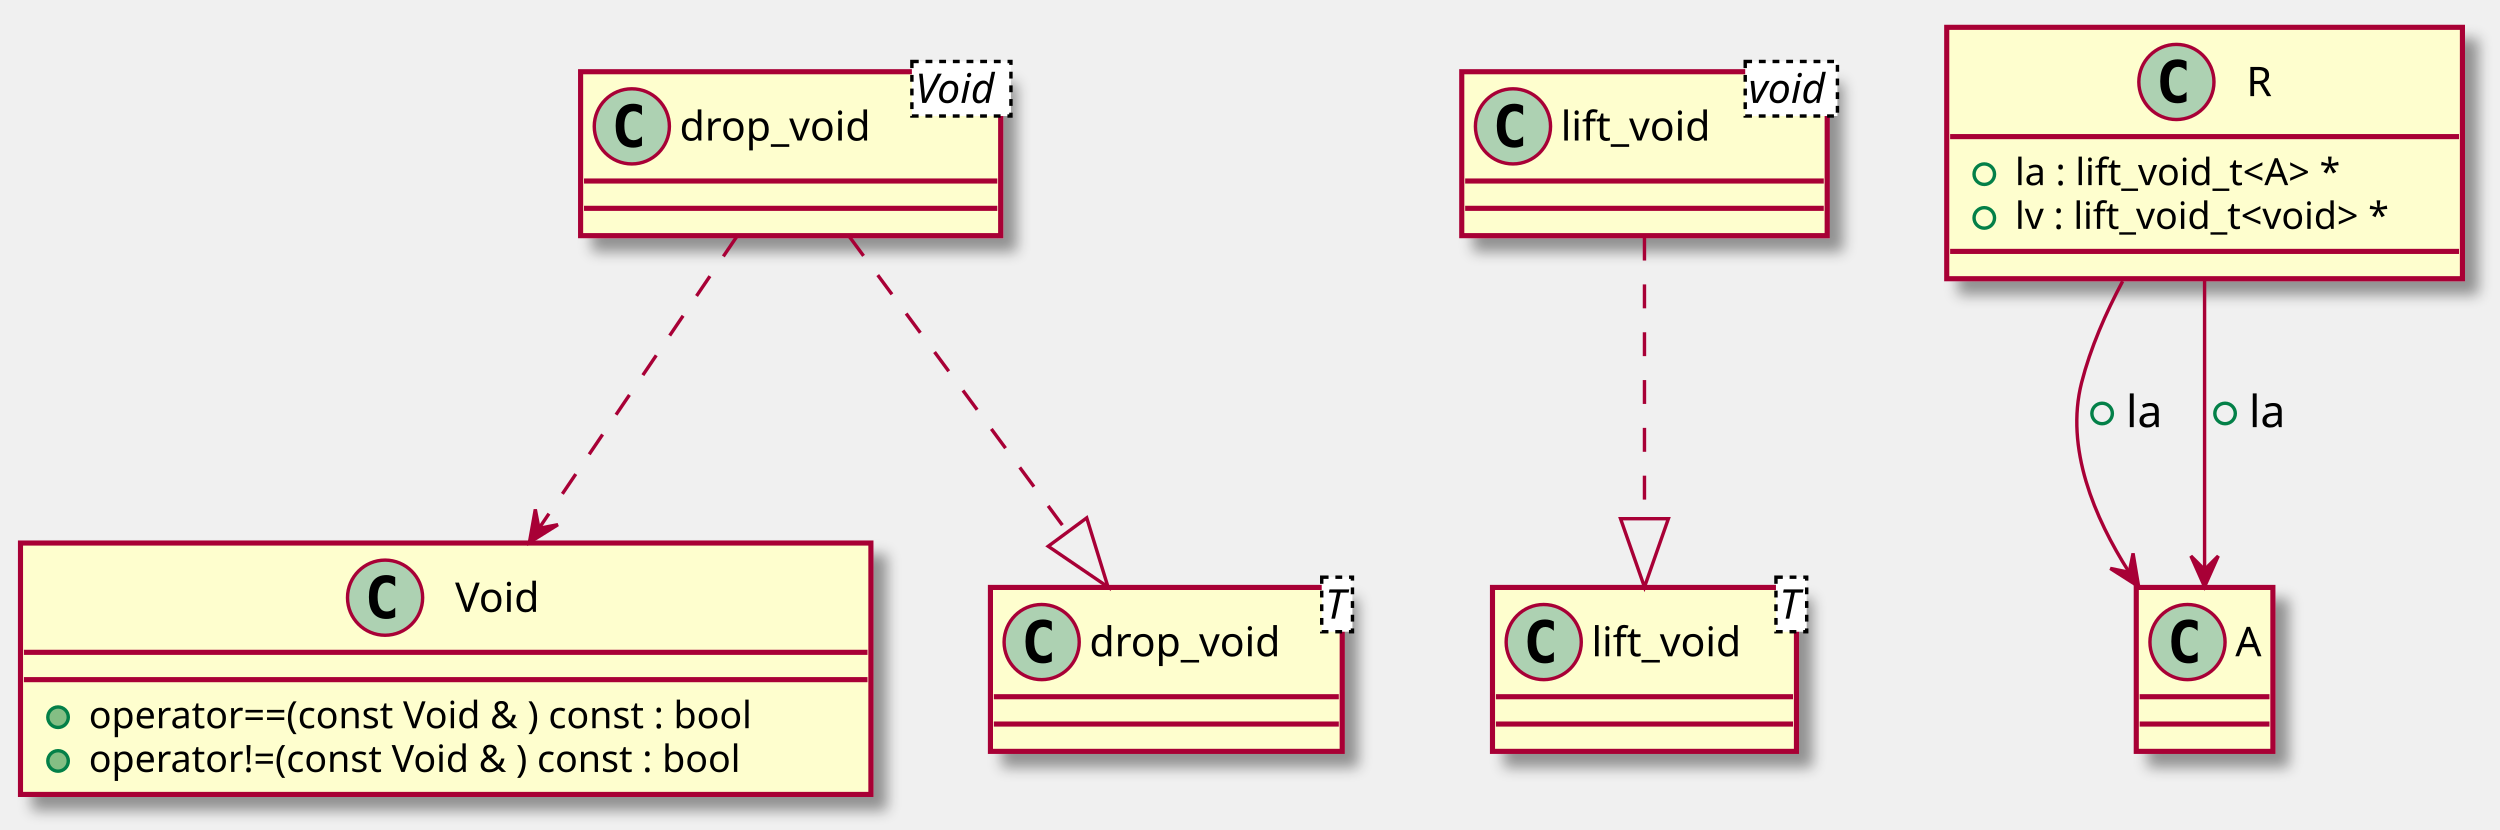
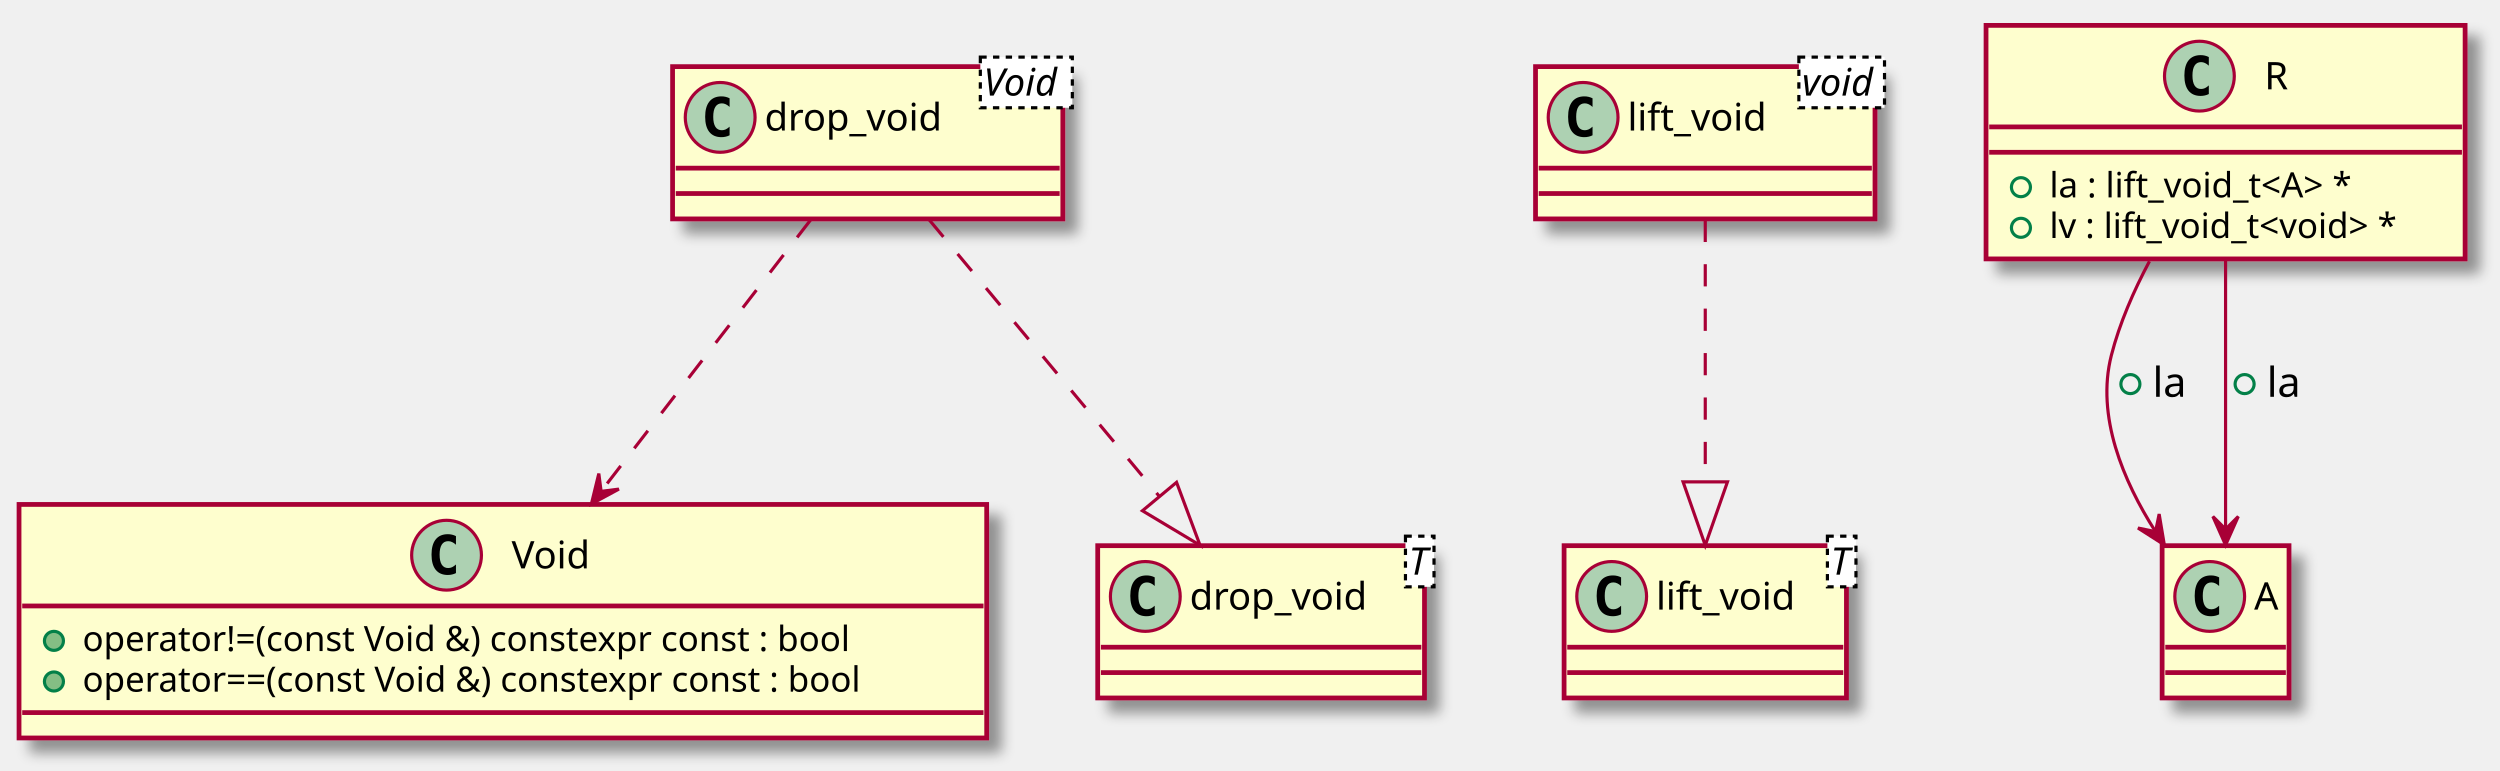
- <svg xmlns="http://www.w3.org/2000/svg" xmlns:xlink="http://www.w3.org/1999/xlink" contentScriptType="application/ecmascript" contentStyleType="text/css" height="243px" preserveAspectRatio="none" style="width:732px;height:243px;" version="1.1" viewBox="0 0 732 243" width="732px" zoomAndPan="magnify">
+ <svg xmlns="http://www.w3.org/2000/svg" xmlns:xlink="http://www.w3.org/1999/xlink" contentScriptType="application/ecmascript" contentStyleType="text/css" height="243px" preserveAspectRatio="none" style="width:788px;height:243px;" version="1.1" viewBox="0 0 788 243" width="788px" zoomAndPan="magnify">
  <defs>
-     <filter height="300%" id="fjawej9tub271" width="300%" x="-1" y="-1">
+     <filter height="300%" id="f1nk52a284325w" width="300%" x="-1" y="-1">
      <feGaussianBlur result="blurOut" stdDeviation="2.0" />
      <feColorMatrix in="blurOut" result="blurOut2" type="matrix" values="0 0 0 0 0 0 0 0 0 0 0 0 0 0 0 0 0 0 .4 0" />
      <feOffset dx="4.0" dy="4.0" in="blurOut2" result="blurOut3" />
      <feBlend in="SourceGraphic" in2="blurOut3" mode="normal" />
    </filter>
    <style type="text/css">a:hover { text-decoration: underline; }</style>
  </defs>
  <g>
-     <a href="https://github.com/bkryza/clang-uml/blob/81c7ce71df127267f3c56571e7dd3dd3b8159f4e/tests/t00034/t00034.cc#L9" target="_top" title="Void" xlink:actuate="onRequest" xlink:href="https://github.com/bkryza/clang-uml/blob/81c7ce71df127267f3c56571e7dd3dd3b8159f4e/tests/t00034/t00034.cc#L9" xlink:show="new" xlink:title="Void" xlink:type="simple">
-       <rect fill="#FEFECE" filter="url(#fjawej9tub271)" height="73.609" id="C_0001704456490210873213" style="stroke: #A80036; stroke-width: 1.5;" width="249" x="6" y="159" />
-       <ellipse cx="112.75" cy="175" fill="#ADD1B2" rx="11" ry="11" style="stroke: #A80036; stroke-width: 1.0;" />
-       <path d="M115.719,180.641 Q115.141,180.938 114.5,181.078 Q113.859,181.234 113.156,181.234 Q110.656,181.234 109.328,179.594 Q108.016,177.938 108.016,174.812 Q108.016,171.688 109.328,170.031 Q110.656,168.375 113.156,168.375 Q113.859,168.375 114.5,168.531 Q115.156,168.688 115.719,168.984 L115.719,171.703 Q115.094,171.125 114.5,170.859 Q113.906,170.578 113.281,170.578 Q111.938,170.578 111.25,171.656 Q110.562,172.719 110.562,174.812 Q110.562,176.906 111.25,177.984 Q111.938,179.047 113.281,179.047 Q113.906,179.047 114.5,178.781 Q115.094,178.5 115.719,177.922 L115.719,180.641 Z " />
-       <text fill="#000000" font-family="sans-serif" font-size="12" lengthAdjust="spacingAndGlyphs" textLength="27" x="133.25" y="179.154">Void</text>
-       <line style="stroke: #A80036; stroke-width: 1.5;" x1="7" x2="254" y1="191" y2="191" />
-       <line style="stroke: #A80036; stroke-width: 1.5;" x1="7" x2="254" y1="199" y2="199" />
-       <ellipse cx="17" cy="210" fill="#84BE84" rx="3" ry="3" style="stroke: #038048; stroke-width: 1.0;" />
-       <text fill="#000000" font-family="sans-serif" font-size="11" lengthAdjust="spacingAndGlyphs" textLength="223" x="26" y="213.21">operator==(const Void &amp; ) const : bool</text>
-       <ellipse cx="17" cy="222.805" fill="#84BE84" rx="3" ry="3" style="stroke: #038048; stroke-width: 1.0;" />
-       <text fill="#000000" font-family="sans-serif" font-size="11" lengthAdjust="spacingAndGlyphs" textLength="217" x="26" y="226.015">operator!=(const Void &amp; ) const : bool</text>
+     <a href="https://github.com/bkryza/clang-uml/blob/75d1daac310c92e43d8a897cdb7db4aad61e4a3c/tests/t00034/t00034.cc#L9" target="_top" title="Void" xlink:actuate="onRequest" xlink:href="https://github.com/bkryza/clang-uml/blob/75d1daac310c92e43d8a897cdb7db4aad61e4a3c/tests/t00034/t00034.cc#L9" xlink:show="new" xlink:title="Void" xlink:type="simple">
+       <rect fill="#FEFECE" filter="url(#f1nk52a284325w)" height="73.609" id="C_0001704456490210873213" style="stroke: #A80036; stroke-width: 1.5;" width="305" x="6" y="159" />
+       <ellipse cx="140.75" cy="175" fill="#ADD1B2" rx="11" ry="11" style="stroke: #A80036; stroke-width: 1.0;" />
+       <path d="M143.719,180.641 Q143.141,180.938 142.5,181.078 Q141.859,181.234 141.156,181.234 Q138.656,181.234 137.328,179.594 Q136.016,177.938 136.016,174.812 Q136.016,171.688 137.328,170.031 Q138.656,168.375 141.156,168.375 Q141.859,168.375 142.5,168.531 Q143.156,168.688 143.719,168.984 L143.719,171.703 Q143.094,171.125 142.5,170.859 Q141.906,170.578 141.281,170.578 Q139.938,170.578 139.25,171.656 Q138.562,172.719 138.562,174.812 Q138.562,176.906 139.25,177.984 Q139.938,179.047 141.281,179.047 Q141.906,179.047 142.5,178.781 Q143.094,178.5 143.719,177.922 L143.719,180.641 Z " />
+       <text fill="#000000" font-family="sans-serif" font-size="12" lengthAdjust="spacingAndGlyphs" textLength="27" x="161.25" y="179.154">Void</text>
+       <line style="stroke: #A80036; stroke-width: 1.5;" x1="7" x2="310" y1="191" y2="191" />
+       <ellipse cx="17" cy="202" fill="#84BE84" rx="3" ry="3" style="stroke: #038048; stroke-width: 1.0;" />
+       <text fill="#000000" font-family="sans-serif" font-size="11" lengthAdjust="spacingAndGlyphs" textLength="273" x="26" y="205.21">operator!=(const Void &amp;) constexpr const : bool</text>
+       <ellipse cx="17" cy="214.805" fill="#84BE84" rx="3" ry="3" style="stroke: #038048; stroke-width: 1.0;" />
+       <text fill="#000000" font-family="sans-serif" font-size="11" lengthAdjust="spacingAndGlyphs" textLength="279" x="26" y="218.015">operator==(const Void &amp;) constexpr const : bool</text>
+       <line style="stroke: #A80036; stroke-width: 1.5;" x1="7" x2="310" y1="224.609" y2="224.609" />
    </a>
-     <a href="https://github.com/bkryza/clang-uml/blob/81c7ce71df127267f3c56571e7dd3dd3b8159f4e/tests/t00034/t00034.cc#L16" target="_top" title="lift_void" xlink:actuate="onRequest" xlink:href="https://github.com/bkryza/clang-uml/blob/81c7ce71df127267f3c56571e7dd3dd3b8159f4e/tests/t00034/t00034.cc#L16" xlink:show="new" xlink:title="lift_void" xlink:type="simple">
-       <rect fill="#FEFECE" filter="url(#fjawej9tub271)" height="48" id="C_0000867472442996685316" style="stroke: #A80036; stroke-width: 1.5;" width="89" x="437" y="172" />
-       <ellipse cx="452" cy="188" fill="#ADD1B2" rx="11" ry="11" style="stroke: #A80036; stroke-width: 1.0;" />
-       <path d="M454.969,193.641 Q454.391,193.938 453.75,194.078 Q453.109,194.234 452.406,194.234 Q449.906,194.234 448.578,192.594 Q447.266,190.938 447.266,187.812 Q447.266,184.688 448.578,183.031 Q449.906,181.375 452.406,181.375 Q453.109,181.375 453.75,181.531 Q454.406,181.688 454.969,181.984 L454.969,184.703 Q454.344,184.125 453.75,183.859 Q453.156,183.578 452.531,183.578 Q451.188,183.578 450.5,184.656 Q449.812,185.719 449.812,187.812 Q449.812,189.906 450.5,190.984 Q451.188,192.047 452.531,192.047 Q453.156,192.047 453.75,191.781 Q454.344,191.5 454.969,190.922 L454.969,193.641 Z " />
-       <text fill="#000000" font-family="sans-serif" font-size="12" lengthAdjust="spacingAndGlyphs" textLength="46" x="466" y="192.154">lift_void</text>
-       <rect fill="#FFFFFF" height="15.969" style="stroke: #000000; stroke-width: 1.0; stroke-dasharray: 2.0,2.0;" width="9" x="520" y="169" />
-       <text fill="#000000" font-family="sans-serif" font-size="12" font-style="italic" lengthAdjust="spacingAndGlyphs" textLength="7" x="521" y="181.139">T</text>
-       <line style="stroke: #A80036; stroke-width: 1.5;" x1="438" x2="525" y1="204" y2="204" />
-       <line style="stroke: #A80036; stroke-width: 1.5;" x1="438" x2="525" y1="212" y2="212" />
+     <a href="https://github.com/bkryza/clang-uml/blob/75d1daac310c92e43d8a897cdb7db4aad61e4a3c/tests/t00034/t00034.cc#L16" target="_top" title="lift_void" xlink:actuate="onRequest" xlink:href="https://github.com/bkryza/clang-uml/blob/75d1daac310c92e43d8a897cdb7db4aad61e4a3c/tests/t00034/t00034.cc#L16" xlink:show="new" xlink:title="lift_void" xlink:type="simple">
+       <rect fill="#FEFECE" filter="url(#f1nk52a284325w)" height="48" id="C_0000867472442996685316" style="stroke: #A80036; stroke-width: 1.5;" width="89" x="493" y="172" />
+       <ellipse cx="508" cy="188" fill="#ADD1B2" rx="11" ry="11" style="stroke: #A80036; stroke-width: 1.0;" />
+       <path d="M510.969,193.641 Q510.391,193.938 509.75,194.078 Q509.109,194.234 508.406,194.234 Q505.906,194.234 504.578,192.594 Q503.266,190.938 503.266,187.812 Q503.266,184.688 504.578,183.031 Q505.906,181.375 508.406,181.375 Q509.109,181.375 509.75,181.531 Q510.406,181.688 510.969,181.984 L510.969,184.703 Q510.344,184.125 509.75,183.859 Q509.156,183.578 508.531,183.578 Q507.188,183.578 506.5,184.656 Q505.812,185.719 505.812,187.812 Q505.812,189.906 506.5,190.984 Q507.188,192.047 508.531,192.047 Q509.156,192.047 509.75,191.781 Q510.344,191.5 510.969,190.922 L510.969,193.641 Z " />
+       <text fill="#000000" font-family="sans-serif" font-size="12" lengthAdjust="spacingAndGlyphs" textLength="46" x="522" y="192.154">lift_void</text>
+       <rect fill="#FFFFFF" height="15.969" style="stroke: #000000; stroke-width: 1.0; stroke-dasharray: 2.0,2.0;" width="9" x="576" y="169" />
+       <text fill="#000000" font-family="sans-serif" font-size="12" font-style="italic" lengthAdjust="spacingAndGlyphs" textLength="7" x="577" y="181.139">T</text>
+       <line style="stroke: #A80036; stroke-width: 1.5;" x1="494" x2="581" y1="204" y2="204" />
+       <line style="stroke: #A80036; stroke-width: 1.5;" x1="494" x2="581" y1="212" y2="212" />
    </a>
-     <a href="https://github.com/bkryza/clang-uml/blob/81c7ce71df127267f3c56571e7dd3dd3b8159f4e/tests/t00034/t00034.cc#L20" target="_top" title="lift_void" xlink:actuate="onRequest" xlink:href="https://github.com/bkryza/clang-uml/blob/81c7ce71df127267f3c56571e7dd3dd3b8159f4e/tests/t00034/t00034.cc#L20" xlink:show="new" xlink:title="lift_void" xlink:type="simple">
-       <rect fill="#FEFECE" filter="url(#fjawej9tub271)" height="48" id="C_0000126450862226197239" style="stroke: #A80036; stroke-width: 1.5;" width="107" x="428" y="21" />
-       <ellipse cx="443" cy="37" fill="#ADD1B2" rx="11" ry="11" style="stroke: #A80036; stroke-width: 1.0;" />
-       <path d="M445.969,42.641 Q445.391,42.938 444.75,43.078 Q444.109,43.234 443.406,43.234 Q440.906,43.234 439.578,41.594 Q438.266,39.938 438.266,36.812 Q438.266,33.688 439.578,32.031 Q440.906,30.375 443.406,30.375 Q444.109,30.375 444.75,30.531 Q445.406,30.688 445.969,30.984 L445.969,33.703 Q445.344,33.125 444.75,32.859 Q444.156,32.578 443.531,32.578 Q442.188,32.578 441.5,33.656 Q440.812,34.719 440.812,36.812 Q440.812,38.906 441.5,39.984 Q442.188,41.047 443.531,41.047 Q444.156,41.047 444.75,40.781 Q445.344,40.5 445.969,39.922 L445.969,42.641 Z " />
-       <text fill="#000000" font-family="sans-serif" font-size="12" lengthAdjust="spacingAndGlyphs" textLength="46" x="457" y="41.154">lift_void</text>
-       <rect fill="#FFFFFF" height="15.969" style="stroke: #000000; stroke-width: 1.0; stroke-dasharray: 2.0,2.0;" width="27" x="511" y="18" />
-       <text fill="#000000" font-family="sans-serif" font-size="12" font-style="italic" lengthAdjust="spacingAndGlyphs" textLength="25" x="512" y="30.139">void</text>
-       <line style="stroke: #A80036; stroke-width: 1.5;" x1="429" x2="534" y1="53" y2="53" />
-       <line style="stroke: #A80036; stroke-width: 1.5;" x1="429" x2="534" y1="61" y2="61" />
+     <a href="https://github.com/bkryza/clang-uml/blob/75d1daac310c92e43d8a897cdb7db4aad61e4a3c/tests/t00034/t00034.cc#L20" target="_top" title="lift_void" xlink:actuate="onRequest" xlink:href="https://github.com/bkryza/clang-uml/blob/75d1daac310c92e43d8a897cdb7db4aad61e4a3c/tests/t00034/t00034.cc#L20" xlink:show="new" xlink:title="lift_void" xlink:type="simple">
+       <rect fill="#FEFECE" filter="url(#f1nk52a284325w)" height="48" id="C_0000126450862226197239" style="stroke: #A80036; stroke-width: 1.5;" width="107" x="484" y="21" />
+       <ellipse cx="499" cy="37" fill="#ADD1B2" rx="11" ry="11" style="stroke: #A80036; stroke-width: 1.0;" />
+       <path d="M501.969,42.641 Q501.391,42.938 500.75,43.078 Q500.109,43.234 499.406,43.234 Q496.906,43.234 495.578,41.594 Q494.266,39.938 494.266,36.812 Q494.266,33.688 495.578,32.031 Q496.906,30.375 499.406,30.375 Q500.109,30.375 500.75,30.531 Q501.406,30.688 501.969,30.984 L501.969,33.703 Q501.344,33.125 500.75,32.859 Q500.156,32.578 499.531,32.578 Q498.188,32.578 497.5,33.656 Q496.812,34.719 496.812,36.812 Q496.812,38.906 497.5,39.984 Q498.188,41.047 499.531,41.047 Q500.156,41.047 500.75,40.781 Q501.344,40.5 501.969,39.922 L501.969,42.641 Z " />
+       <text fill="#000000" font-family="sans-serif" font-size="12" lengthAdjust="spacingAndGlyphs" textLength="46" x="513" y="41.154">lift_void</text>
+       <rect fill="#FFFFFF" height="15.969" style="stroke: #000000; stroke-width: 1.0; stroke-dasharray: 2.0,2.0;" width="27" x="567" y="18" />
+       <text fill="#000000" font-family="sans-serif" font-size="12" font-style="italic" lengthAdjust="spacingAndGlyphs" textLength="25" x="568" y="30.139">void</text>
+       <line style="stroke: #A80036; stroke-width: 1.5;" x1="485" x2="590" y1="53" y2="53" />
+       <line style="stroke: #A80036; stroke-width: 1.5;" x1="485" x2="590" y1="61" y2="61" />
    </a>
-     <a href="https://github.com/bkryza/clang-uml/blob/81c7ce71df127267f3c56571e7dd3dd3b8159f4e/tests/t00034/t00034.cc#L33" target="_top" title="drop_void" xlink:actuate="onRequest" xlink:href="https://github.com/bkryza/clang-uml/blob/81c7ce71df127267f3c56571e7dd3dd3b8159f4e/tests/t00034/t00034.cc#L33" xlink:show="new" xlink:title="drop_void" xlink:type="simple">
-       <rect fill="#FEFECE" filter="url(#fjawej9tub271)" height="48" id="C_0001578745816100337706" style="stroke: #A80036; stroke-width: 1.5;" width="103" x="290" y="172" />
-       <ellipse cx="305" cy="188" fill="#ADD1B2" rx="11" ry="11" style="stroke: #A80036; stroke-width: 1.0;" />
-       <path d="M307.969,193.641 Q307.391,193.938 306.75,194.078 Q306.109,194.234 305.406,194.234 Q302.906,194.234 301.578,192.594 Q300.266,190.938 300.266,187.812 Q300.266,184.688 301.578,183.031 Q302.906,181.375 305.406,181.375 Q306.109,181.375 306.75,181.531 Q307.406,181.688 307.969,181.984 L307.969,184.703 Q307.344,184.125 306.75,183.859 Q306.156,183.578 305.531,183.578 Q304.188,183.578 303.5,184.656 Q302.812,185.719 302.812,187.812 Q302.812,189.906 303.5,190.984 Q304.188,192.047 305.531,192.047 Q306.156,192.047 306.75,191.781 Q307.344,191.5 307.969,190.922 L307.969,193.641 Z " />
-       <text fill="#000000" font-family="sans-serif" font-size="12" lengthAdjust="spacingAndGlyphs" textLength="60" x="319" y="192.154">drop_void</text>
-       <rect fill="#FFFFFF" height="15.969" style="stroke: #000000; stroke-width: 1.0; stroke-dasharray: 2.0,2.0;" width="9" x="387" y="169" />
-       <text fill="#000000" font-family="sans-serif" font-size="12" font-style="italic" lengthAdjust="spacingAndGlyphs" textLength="7" x="388" y="181.139">T</text>
-       <line style="stroke: #A80036; stroke-width: 1.5;" x1="291" x2="392" y1="204" y2="204" />
-       <line style="stroke: #A80036; stroke-width: 1.5;" x1="291" x2="392" y1="212" y2="212" />
+     <a href="https://github.com/bkryza/clang-uml/blob/75d1daac310c92e43d8a897cdb7db4aad61e4a3c/tests/t00034/t00034.cc#L33" target="_top" title="drop_void" xlink:actuate="onRequest" xlink:href="https://github.com/bkryza/clang-uml/blob/75d1daac310c92e43d8a897cdb7db4aad61e4a3c/tests/t00034/t00034.cc#L33" xlink:show="new" xlink:title="drop_void" xlink:type="simple">
+       <rect fill="#FEFECE" filter="url(#f1nk52a284325w)" height="48" id="C_0001578745816100337706" style="stroke: #A80036; stroke-width: 1.5;" width="103" x="346" y="172" />
+       <ellipse cx="361" cy="188" fill="#ADD1B2" rx="11" ry="11" style="stroke: #A80036; stroke-width: 1.0;" />
+       <path d="M363.969,193.641 Q363.391,193.938 362.75,194.078 Q362.109,194.234 361.406,194.234 Q358.906,194.234 357.578,192.594 Q356.266,190.938 356.266,187.812 Q356.266,184.688 357.578,183.031 Q358.906,181.375 361.406,181.375 Q362.109,181.375 362.75,181.531 Q363.406,181.688 363.969,181.984 L363.969,184.703 Q363.344,184.125 362.75,183.859 Q362.156,183.578 361.531,183.578 Q360.188,183.578 359.5,184.656 Q358.812,185.719 358.812,187.812 Q358.812,189.906 359.5,190.984 Q360.188,192.047 361.531,192.047 Q362.156,192.047 362.75,191.781 Q363.344,191.5 363.969,190.922 L363.969,193.641 Z " />
+       <text fill="#000000" font-family="sans-serif" font-size="12" lengthAdjust="spacingAndGlyphs" textLength="60" x="375" y="192.154">drop_void</text>
+       <rect fill="#FFFFFF" height="15.969" style="stroke: #000000; stroke-width: 1.0; stroke-dasharray: 2.0,2.0;" width="9" x="443" y="169" />
+       <text fill="#000000" font-family="sans-serif" font-size="12" font-style="italic" lengthAdjust="spacingAndGlyphs" textLength="7" x="444" y="181.139">T</text>
+       <line style="stroke: #A80036; stroke-width: 1.5;" x1="347" x2="448" y1="204" y2="204" />
+       <line style="stroke: #A80036; stroke-width: 1.5;" x1="347" x2="448" y1="212" y2="212" />
    </a>
-     <a href="https://github.com/bkryza/clang-uml/blob/81c7ce71df127267f3c56571e7dd3dd3b8159f4e/tests/t00034/t00034.cc#L37" target="_top" title="drop_void" xlink:actuate="onRequest" xlink:href="https://github.com/bkryza/clang-uml/blob/81c7ce71df127267f3c56571e7dd3dd3b8159f4e/tests/t00034/t00034.cc#L37" xlink:show="new" xlink:title="drop_void" xlink:type="simple">
-       <rect fill="#FEFECE" filter="url(#fjawej9tub271)" height="48" id="C_0001849836134504075115" style="stroke: #A80036; stroke-width: 1.5;" width="123" x="170" y="21" />
-       <ellipse cx="185" cy="37" fill="#ADD1B2" rx="11" ry="11" style="stroke: #A80036; stroke-width: 1.0;" />
-       <path d="M187.969,42.641 Q187.391,42.938 186.75,43.078 Q186.109,43.234 185.406,43.234 Q182.906,43.234 181.578,41.594 Q180.266,39.938 180.266,36.812 Q180.266,33.688 181.578,32.031 Q182.906,30.375 185.406,30.375 Q186.109,30.375 186.75,30.531 Q187.406,30.688 187.969,30.984 L187.969,33.703 Q187.344,33.125 186.75,32.859 Q186.156,32.578 185.531,32.578 Q184.188,32.578 183.5,33.656 Q182.812,34.719 182.812,36.812 Q182.812,38.906 183.5,39.984 Q184.188,41.047 185.531,41.047 Q186.156,41.047 186.75,40.781 Q187.344,40.5 187.969,39.922 L187.969,42.641 Z " />
-       <text fill="#000000" font-family="sans-serif" font-size="12" lengthAdjust="spacingAndGlyphs" textLength="60" x="199" y="41.154">drop_void</text>
-       <rect fill="#FFFFFF" height="15.969" style="stroke: #000000; stroke-width: 1.0; stroke-dasharray: 2.0,2.0;" width="29" x="267" y="18" />
-       <text fill="#000000" font-family="sans-serif" font-size="12" font-style="italic" lengthAdjust="spacingAndGlyphs" textLength="27" x="268" y="30.139">Void</text>
-       <line style="stroke: #A80036; stroke-width: 1.5;" x1="171" x2="292" y1="53" y2="53" />
-       <line style="stroke: #A80036; stroke-width: 1.5;" x1="171" x2="292" y1="61" y2="61" />
+     <a href="https://github.com/bkryza/clang-uml/blob/75d1daac310c92e43d8a897cdb7db4aad61e4a3c/tests/t00034/t00034.cc#L37" target="_top" title="drop_void" xlink:actuate="onRequest" xlink:href="https://github.com/bkryza/clang-uml/blob/75d1daac310c92e43d8a897cdb7db4aad61e4a3c/tests/t00034/t00034.cc#L37" xlink:show="new" xlink:title="drop_void" xlink:type="simple">
+       <rect fill="#FEFECE" filter="url(#f1nk52a284325w)" height="48" id="C_0001849836134504075115" style="stroke: #A80036; stroke-width: 1.5;" width="123" x="212" y="21" />
+       <ellipse cx="227" cy="37" fill="#ADD1B2" rx="11" ry="11" style="stroke: #A80036; stroke-width: 1.0;" />
+       <path d="M229.969,42.641 Q229.391,42.938 228.75,43.078 Q228.109,43.234 227.406,43.234 Q224.906,43.234 223.578,41.594 Q222.266,39.938 222.266,36.812 Q222.266,33.688 223.578,32.031 Q224.906,30.375 227.406,30.375 Q228.109,30.375 228.75,30.531 Q229.406,30.688 229.969,30.984 L229.969,33.703 Q229.344,33.125 228.75,32.859 Q228.156,32.578 227.531,32.578 Q226.188,32.578 225.5,33.656 Q224.812,34.719 224.812,36.812 Q224.812,38.906 225.5,39.984 Q226.188,41.047 227.531,41.047 Q228.156,41.047 228.75,40.781 Q229.344,40.5 229.969,39.922 L229.969,42.641 Z " />
+       <text fill="#000000" font-family="sans-serif" font-size="12" lengthAdjust="spacingAndGlyphs" textLength="60" x="241" y="41.154">drop_void</text>
+       <rect fill="#FFFFFF" height="15.969" style="stroke: #000000; stroke-width: 1.0; stroke-dasharray: 2.0,2.0;" width="29" x="309" y="18" />
+       <text fill="#000000" font-family="sans-serif" font-size="12" font-style="italic" lengthAdjust="spacingAndGlyphs" textLength="27" x="310" y="30.139">Void</text>
+       <line style="stroke: #A80036; stroke-width: 1.5;" x1="213" x2="334" y1="53" y2="53" />
+       <line style="stroke: #A80036; stroke-width: 1.5;" x1="213" x2="334" y1="61" y2="61" />
    </a>
-     <a href="https://github.com/bkryza/clang-uml/blob/81c7ce71df127267f3c56571e7dd3dd3b8159f4e/tests/t00034/t00034.cc#L43" target="_top" title="A" xlink:actuate="onRequest" xlink:href="https://github.com/bkryza/clang-uml/blob/81c7ce71df127267f3c56571e7dd3dd3b8159f4e/tests/t00034/t00034.cc#L43" xlink:show="new" xlink:title="A" xlink:type="simple">
-       <rect fill="#FEFECE" filter="url(#fjawej9tub271)" height="48" id="C_0001383912907884688827" style="stroke: #A80036; stroke-width: 1.5;" width="40" x="625.5" y="172" />
-       <ellipse cx="640.5" cy="188" fill="#ADD1B2" rx="11" ry="11" style="stroke: #A80036; stroke-width: 1.0;" />
-       <path d="M643.469,193.641 Q642.891,193.938 642.25,194.078 Q641.609,194.234 640.906,194.234 Q638.406,194.234 637.078,192.594 Q635.766,190.938 635.766,187.812 Q635.766,184.688 637.078,183.031 Q638.406,181.375 640.906,181.375 Q641.609,181.375 642.25,181.531 Q642.906,181.688 643.469,181.984 L643.469,184.703 Q642.844,184.125 642.25,183.859 Q641.656,183.578 641.031,183.578 Q639.688,183.578 639,184.656 Q638.312,185.719 638.312,187.812 Q638.312,189.906 639,190.984 Q639.688,192.047 641.031,192.047 Q641.656,192.047 642.25,191.781 Q642.844,191.5 643.469,190.922 L643.469,193.641 Z " />
-       <text fill="#000000" font-family="sans-serif" font-size="12" lengthAdjust="spacingAndGlyphs" textLength="8" x="654.5" y="192.154">A</text>
-       <line style="stroke: #A80036; stroke-width: 1.5;" x1="626.5" x2="664.5" y1="204" y2="204" />
-       <line style="stroke: #A80036; stroke-width: 1.5;" x1="626.5" x2="664.5" y1="212" y2="212" />
+     <a href="https://github.com/bkryza/clang-uml/blob/75d1daac310c92e43d8a897cdb7db4aad61e4a3c/tests/t00034/t00034.cc#L43" target="_top" title="A" xlink:actuate="onRequest" xlink:href="https://github.com/bkryza/clang-uml/blob/75d1daac310c92e43d8a897cdb7db4aad61e4a3c/tests/t00034/t00034.cc#L43" xlink:show="new" xlink:title="A" xlink:type="simple">
+       <rect fill="#FEFECE" filter="url(#f1nk52a284325w)" height="48" id="C_0001383912907884688827" style="stroke: #A80036; stroke-width: 1.5;" width="40" x="681.5" y="172" />
+       <ellipse cx="696.5" cy="188" fill="#ADD1B2" rx="11" ry="11" style="stroke: #A80036; stroke-width: 1.0;" />
+       <path d="M699.469,193.641 Q698.891,193.938 698.25,194.078 Q697.609,194.234 696.906,194.234 Q694.406,194.234 693.078,192.594 Q691.766,190.938 691.766,187.812 Q691.766,184.688 693.078,183.031 Q694.406,181.375 696.906,181.375 Q697.609,181.375 698.25,181.531 Q698.906,181.688 699.469,181.984 L699.469,184.703 Q698.844,184.125 698.25,183.859 Q697.656,183.578 697.031,183.578 Q695.688,183.578 695,184.656 Q694.312,185.719 694.312,187.812 Q694.312,189.906 695,190.984 Q695.688,192.047 697.031,192.047 Q697.656,192.047 698.25,191.781 Q698.844,191.5 699.469,190.922 L699.469,193.641 Z " />
+       <text fill="#000000" font-family="sans-serif" font-size="12" lengthAdjust="spacingAndGlyphs" textLength="8" x="710.5" y="192.154">A</text>
+       <line style="stroke: #A80036; stroke-width: 1.5;" x1="682.5" x2="720.5" y1="204" y2="204" />
+       <line style="stroke: #A80036; stroke-width: 1.5;" x1="682.5" x2="720.5" y1="212" y2="212" />
    </a>
-     <a href="https://github.com/bkryza/clang-uml/blob/81c7ce71df127267f3c56571e7dd3dd3b8159f4e/tests/t00034/t00034.cc#L45" target="_top" title="R" xlink:actuate="onRequest" xlink:href="https://github.com/bkryza/clang-uml/blob/81c7ce71df127267f3c56571e7dd3dd3b8159f4e/tests/t00034/t00034.cc#L45" xlink:show="new" xlink:title="R" xlink:type="simple">
-       <rect fill="#FEFECE" filter="url(#fjawej9tub271)" height="73.609" id="C_0001713991735741265309" style="stroke: #A80036; stroke-width: 1.5;" width="151" x="570" y="8" />
-       <ellipse cx="637.25" cy="24" fill="#ADD1B2" rx="11" ry="11" style="stroke: #A80036; stroke-width: 1.0;" />
-       <path d="M640.219,29.641 Q639.641,29.938 639,30.078 Q638.359,30.234 637.656,30.234 Q635.156,30.234 633.828,28.594 Q632.516,26.938 632.516,23.812 Q632.516,20.688 633.828,19.031 Q635.156,17.375 637.656,17.375 Q638.359,17.375 639,17.531 Q639.656,17.688 640.219,17.984 L640.219,20.703 Q639.594,20.125 639,19.859 Q638.406,19.578 637.781,19.578 Q636.438,19.578 635.75,20.656 Q635.062,21.719 635.062,23.812 Q635.062,25.906 635.75,26.984 Q636.438,28.047 637.781,28.047 Q638.406,28.047 639,27.781 Q639.594,27.5 640.219,26.922 L640.219,29.641 Z " />
-       <text fill="#000000" font-family="sans-serif" font-size="12" lengthAdjust="spacingAndGlyphs" textLength="8" x="657.75" y="28.154">R</text>
-       <line style="stroke: #A80036; stroke-width: 1.5;" x1="571" x2="720" y1="40" y2="40" />
+     <a href="https://github.com/bkryza/clang-uml/blob/75d1daac310c92e43d8a897cdb7db4aad61e4a3c/tests/t00034/t00034.cc#L45" target="_top" title="R" xlink:actuate="onRequest" xlink:href="https://github.com/bkryza/clang-uml/blob/75d1daac310c92e43d8a897cdb7db4aad61e4a3c/tests/t00034/t00034.cc#L45" xlink:show="new" xlink:title="R" xlink:type="simple">
+       <rect fill="#FEFECE" filter="url(#f1nk52a284325w)" height="73.609" id="C_0001713991735741265309" style="stroke: #A80036; stroke-width: 1.5;" width="151" x="626" y="8" />
+       <ellipse cx="693.25" cy="24" fill="#ADD1B2" rx="11" ry="11" style="stroke: #A80036; stroke-width: 1.0;" />
+       <path d="M696.219,29.641 Q695.641,29.938 695,30.078 Q694.359,30.234 693.656,30.234 Q691.156,30.234 689.828,28.594 Q688.516,26.938 688.516,23.812 Q688.516,20.688 689.828,19.031 Q691.156,17.375 693.656,17.375 Q694.359,17.375 695,17.531 Q695.656,17.688 696.219,17.984 L696.219,20.703 Q695.594,20.125 695,19.859 Q694.406,19.578 693.781,19.578 Q692.438,19.578 691.75,20.656 Q691.062,21.719 691.062,23.812 Q691.062,25.906 691.75,26.984 Q692.438,28.047 693.781,28.047 Q694.406,28.047 695,27.781 Q695.594,27.5 696.219,26.922 L696.219,29.641 Z " />
+       <text fill="#000000" font-family="sans-serif" font-size="12" lengthAdjust="spacingAndGlyphs" textLength="8" x="713.75" y="28.154">R</text>
+       <line style="stroke: #A80036; stroke-width: 1.5;" x1="627" x2="776" y1="40" y2="40" />
+       <line style="stroke: #A80036; stroke-width: 1.5;" x1="627" x2="776" y1="48" y2="48" />
    </a>
-     <a href="https://github.com/bkryza/clang-uml/blob/81c7ce71df127267f3c56571e7dd3dd3b8159f4e/tests/t00034/t00034.cc#L46" target="_top" title="la" xlink:actuate="onRequest" xlink:href="https://github.com/bkryza/clang-uml/blob/81c7ce71df127267f3c56571e7dd3dd3b8159f4e/tests/t00034/t00034.cc#L46" xlink:show="new" xlink:title="la" xlink:type="simple">
-       <rect fill="#FEFECE" height="10" style="stroke: none; stroke-width: 1.0;" width="20" x="576" y="46" />
-       <ellipse cx="581" cy="51" fill="none" rx="3" ry="3" style="stroke: #038048; stroke-width: 1.0;" />
+     <a href="https://github.com/bkryza/clang-uml/blob/75d1daac310c92e43d8a897cdb7db4aad61e4a3c/tests/t00034/t00034.cc#L46" target="_top" title="la" xlink:actuate="onRequest" xlink:href="https://github.com/bkryza/clang-uml/blob/75d1daac310c92e43d8a897cdb7db4aad61e4a3c/tests/t00034/t00034.cc#L46" xlink:show="new" xlink:title="la" xlink:type="simple">
+       <rect fill="#FEFECE" height="10" style="stroke: none; stroke-width: 1.0;" width="20" x="632" y="54" />
+       <ellipse cx="637" cy="59" fill="none" rx="3" ry="3" style="stroke: #038048; stroke-width: 1.0;" />
    </a>
-     <a href="https://github.com/bkryza/clang-uml/blob/81c7ce71df127267f3c56571e7dd3dd3b8159f4e/tests/t00034/t00034.cc#L46" target="_top" title="la" xlink:actuate="onRequest" xlink:href="https://github.com/bkryza/clang-uml/blob/81c7ce71df127267f3c56571e7dd3dd3b8159f4e/tests/t00034/t00034.cc#L46" xlink:show="new" xlink:title="la" xlink:type="simple">
-       <text fill="#000000" font-family="sans-serif" font-size="11" lengthAdjust="spacingAndGlyphs" textLength="110" x="590" y="54.21">la : lift_void_t&lt;A&gt; *</text>
+     <a href="https://github.com/bkryza/clang-uml/blob/75d1daac310c92e43d8a897cdb7db4aad61e4a3c/tests/t00034/t00034.cc#L46" target="_top" title="la" xlink:actuate="onRequest" xlink:href="https://github.com/bkryza/clang-uml/blob/75d1daac310c92e43d8a897cdb7db4aad61e4a3c/tests/t00034/t00034.cc#L46" xlink:show="new" xlink:title="la" xlink:type="simple">
+       <text fill="#000000" font-family="sans-serif" font-size="11" lengthAdjust="spacingAndGlyphs" textLength="110" x="646" y="62.21">la : lift_void_t&lt;A&gt; *</text>
    </a>
-     <a href="https://github.com/bkryza/clang-uml/blob/81c7ce71df127267f3c56571e7dd3dd3b8159f4e/tests/t00034/t00034.cc#L47" target="_top" title="lv" xlink:actuate="onRequest" xlink:href="https://github.com/bkryza/clang-uml/blob/81c7ce71df127267f3c56571e7dd3dd3b8159f4e/tests/t00034/t00034.cc#L47" xlink:show="new" xlink:title="lv" xlink:type="simple">
-       <rect fill="#FEFECE" height="10" style="stroke: none; stroke-width: 1.0;" width="20" x="576" y="58.805" />
-       <ellipse cx="581" cy="63.805" fill="none" rx="3" ry="3" style="stroke: #038048; stroke-width: 1.0;" />
+     <a href="https://github.com/bkryza/clang-uml/blob/75d1daac310c92e43d8a897cdb7db4aad61e4a3c/tests/t00034/t00034.cc#L47" target="_top" title="lv" xlink:actuate="onRequest" xlink:href="https://github.com/bkryza/clang-uml/blob/75d1daac310c92e43d8a897cdb7db4aad61e4a3c/tests/t00034/t00034.cc#L47" xlink:show="new" xlink:title="lv" xlink:type="simple">
+       <rect fill="#FEFECE" height="10" style="stroke: none; stroke-width: 1.0;" width="20" x="632" y="66.805" />
+       <ellipse cx="637" cy="71.805" fill="none" rx="3" ry="3" style="stroke: #038048; stroke-width: 1.0;" />
    </a>
-     <a href="https://github.com/bkryza/clang-uml/blob/81c7ce71df127267f3c56571e7dd3dd3b8159f4e/tests/t00034/t00034.cc#L47" target="_top" title="lv" xlink:actuate="onRequest" xlink:href="https://github.com/bkryza/clang-uml/blob/81c7ce71df127267f3c56571e7dd3dd3b8159f4e/tests/t00034/t00034.cc#L47" xlink:show="new" xlink:title="lv" xlink:type="simple">
-       <text fill="#000000" font-family="sans-serif" font-size="11" lengthAdjust="spacingAndGlyphs" textLength="125" x="590" y="67.015">lv : lift_void_t&lt;void&gt; *</text>
+     <a href="https://github.com/bkryza/clang-uml/blob/75d1daac310c92e43d8a897cdb7db4aad61e4a3c/tests/t00034/t00034.cc#L47" target="_top" title="lv" xlink:actuate="onRequest" xlink:href="https://github.com/bkryza/clang-uml/blob/75d1daac310c92e43d8a897cdb7db4aad61e4a3c/tests/t00034/t00034.cc#L47" xlink:show="new" xlink:title="lv" xlink:type="simple">
+       <text fill="#000000" font-family="sans-serif" font-size="11" lengthAdjust="spacingAndGlyphs" textLength="125" x="646" y="75.015">lv : lift_void_t&lt;void&gt; *</text>
    </a>
-     <line style="stroke: #A80036; stroke-width: 1.5;" x1="571" x2="720" y1="73.609" y2="73.609" />
-     <path d="M481.5,69.28 C481.5,91.26 481.5,124.76 481.5,151.66 " fill="none" id="C_0000126450862226197239-&gt;C_0000867472442996685316" style="stroke: #A80036; stroke-width: 1.0; stroke-dasharray: 7.0,7.0;" />
-     <polygon fill="none" points="488.5,151.88,481.5,171.88,474.5,151.88,488.5,151.88" style="stroke: #A80036; stroke-width: 1.0;" />
-     <path d="M215.72,69.28 C200.29,92.04 176.48,127.17 157.94,154.52 " fill="none" id="C_0001849836134504075115-&gt;C_0001704456490210873213" style="stroke: #A80036; stroke-width: 1.0; stroke-dasharray: 7.0,7.0;" />
-     <polygon fill="#A80036" points="155.01,158.84,163.364,153.623,157.81,154.697,156.736,149.143,155.01,158.84" style="stroke: #A80036; stroke-width: 1.0;" />
-     <path d="M248.69,69.28 C265.72,92.35 292.13,128.13 312.43,155.62 " fill="none" id="C_0001849836134504075115-&gt;C_0001578745816100337706" style="stroke: #A80036; stroke-width: 1.0; stroke-dasharray: 7.0,7.0;" />
-     <polygon fill="none" points="318.19,151.63,324.43,171.88,306.92,159.95,318.19,151.63" style="stroke: #A80036; stroke-width: 1.0;" />
-     <path d="M621.51,82.35 C616.56,91.64 612.08,101.88 609.5,112 C604.6,131.2 613.27,151.63 623.33,167.42 " fill="none" id="C_0001713991735741265309-&gt;C_0001383912907884688827" style="stroke: #A80036; stroke-width: 1.0;" />
-     <polygon fill="#A80036" points="626.19,171.74,624.564,162.026,623.433,167.569,617.89,166.437,626.19,171.74" style="stroke: #A80036; stroke-width: 1.0;" />
-     <ellipse cx="615.5" cy="121.066" fill="none" rx="3" ry="3" style="stroke: #038048; stroke-width: 1.0;" />
-     <text fill="#000000" font-family="sans-serif" font-size="13" lengthAdjust="spacingAndGlyphs" textLength="11" x="622.5" y="125.067">la</text>
-     <path d="M645.5,82.07 C645.5,108.01 645.5,142.52 645.5,166.53 " fill="none" id="C_0001713991735741265309-&gt;C_0001383912907884688827-1" style="stroke: #A80036; stroke-width: 1.0;" />
-     <polygon fill="#A80036" points="645.5,171.79,649.5,162.79,645.5,166.79,641.5,162.79,645.5,171.79" style="stroke: #A80036; stroke-width: 1.0;" />
-     <ellipse cx="651.5" cy="121.066" fill="none" rx="3" ry="3" style="stroke: #038048; stroke-width: 1.0;" />
-     <text fill="#000000" font-family="sans-serif" font-size="13" lengthAdjust="spacingAndGlyphs" textLength="11" x="658.5" y="125.067">la</text>
+     <path d="M537.5,69.28 C537.5,91.26 537.5,124.76 537.5,151.66 " fill="none" id="C_0000126450862226197239-&gt;C_0000867472442996685316" style="stroke: #A80036; stroke-width: 1.0; stroke-dasharray: 7.0,7.0;" />
+     <polygon fill="none" points="544.5,151.88,537.5,171.88,530.5,151.88,544.5,151.88" style="stroke: #A80036; stroke-width: 1.0;" />
+     <path d="M255.53,69.28 C237.89,92.14 210.63,127.46 189.48,154.85 " fill="none" id="C_0001849836134504075115-&gt;C_0001704456490210873213" style="stroke: #A80036; stroke-width: 1.0; stroke-dasharray: 7.0,7.0;" />
+     <polygon fill="#A80036" points="186.41,158.84,195.078,154.163,189.467,154.883,188.747,149.272,186.41,158.84" style="stroke: #A80036; stroke-width: 1.0;" />
+     <path d="M292.88,69.28 C312.26,92.57 342.41,128.81 365.38,156.4 " fill="none" id="C_0001849836134504075115-&gt;C_0001578745816100337706" style="stroke: #A80036; stroke-width: 1.0; stroke-dasharray: 7.0,7.0;" />
+     <polygon fill="none" points="370.85,152.03,378.26,171.88,360.09,160.99,370.85,152.03" style="stroke: #A80036; stroke-width: 1.0;" />
+     <path d="M677.51,82.35 C672.56,91.64 668.08,101.88 665.5,112 C660.6,131.2 669.27,151.63 679.33,167.42 " fill="none" id="C_0001713991735741265309-&gt;C_0001383912907884688827" style="stroke: #A80036; stroke-width: 1.0;" />
+     <polygon fill="#A80036" points="682.19,171.74,680.564,162.026,679.433,167.569,673.89,166.437,682.19,171.74" style="stroke: #A80036; stroke-width: 1.0;" />
+     <ellipse cx="671.5" cy="121.066" fill="none" rx="3" ry="3" style="stroke: #038048; stroke-width: 1.0;" />
+     <text fill="#000000" font-family="sans-serif" font-size="13" lengthAdjust="spacingAndGlyphs" textLength="11" x="678.5" y="125.067">la</text>
+     <path d="M701.5,82.07 C701.5,108.01 701.5,142.52 701.5,166.53 " fill="none" id="C_0001713991735741265309-&gt;C_0001383912907884688827-1" style="stroke: #A80036; stroke-width: 1.0;" />
+     <polygon fill="#A80036" points="701.5,171.79,705.5,162.79,701.5,166.79,697.5,162.79,701.5,171.79" style="stroke: #A80036; stroke-width: 1.0;" />
+     <ellipse cx="707.5" cy="121.066" fill="none" rx="3" ry="3" style="stroke: #038048; stroke-width: 1.0;" />
+     <text fill="#000000" font-family="sans-serif" font-size="13" lengthAdjust="spacingAndGlyphs" textLength="11" x="714.5" y="125.067">la</text>
  </g>
</svg>
